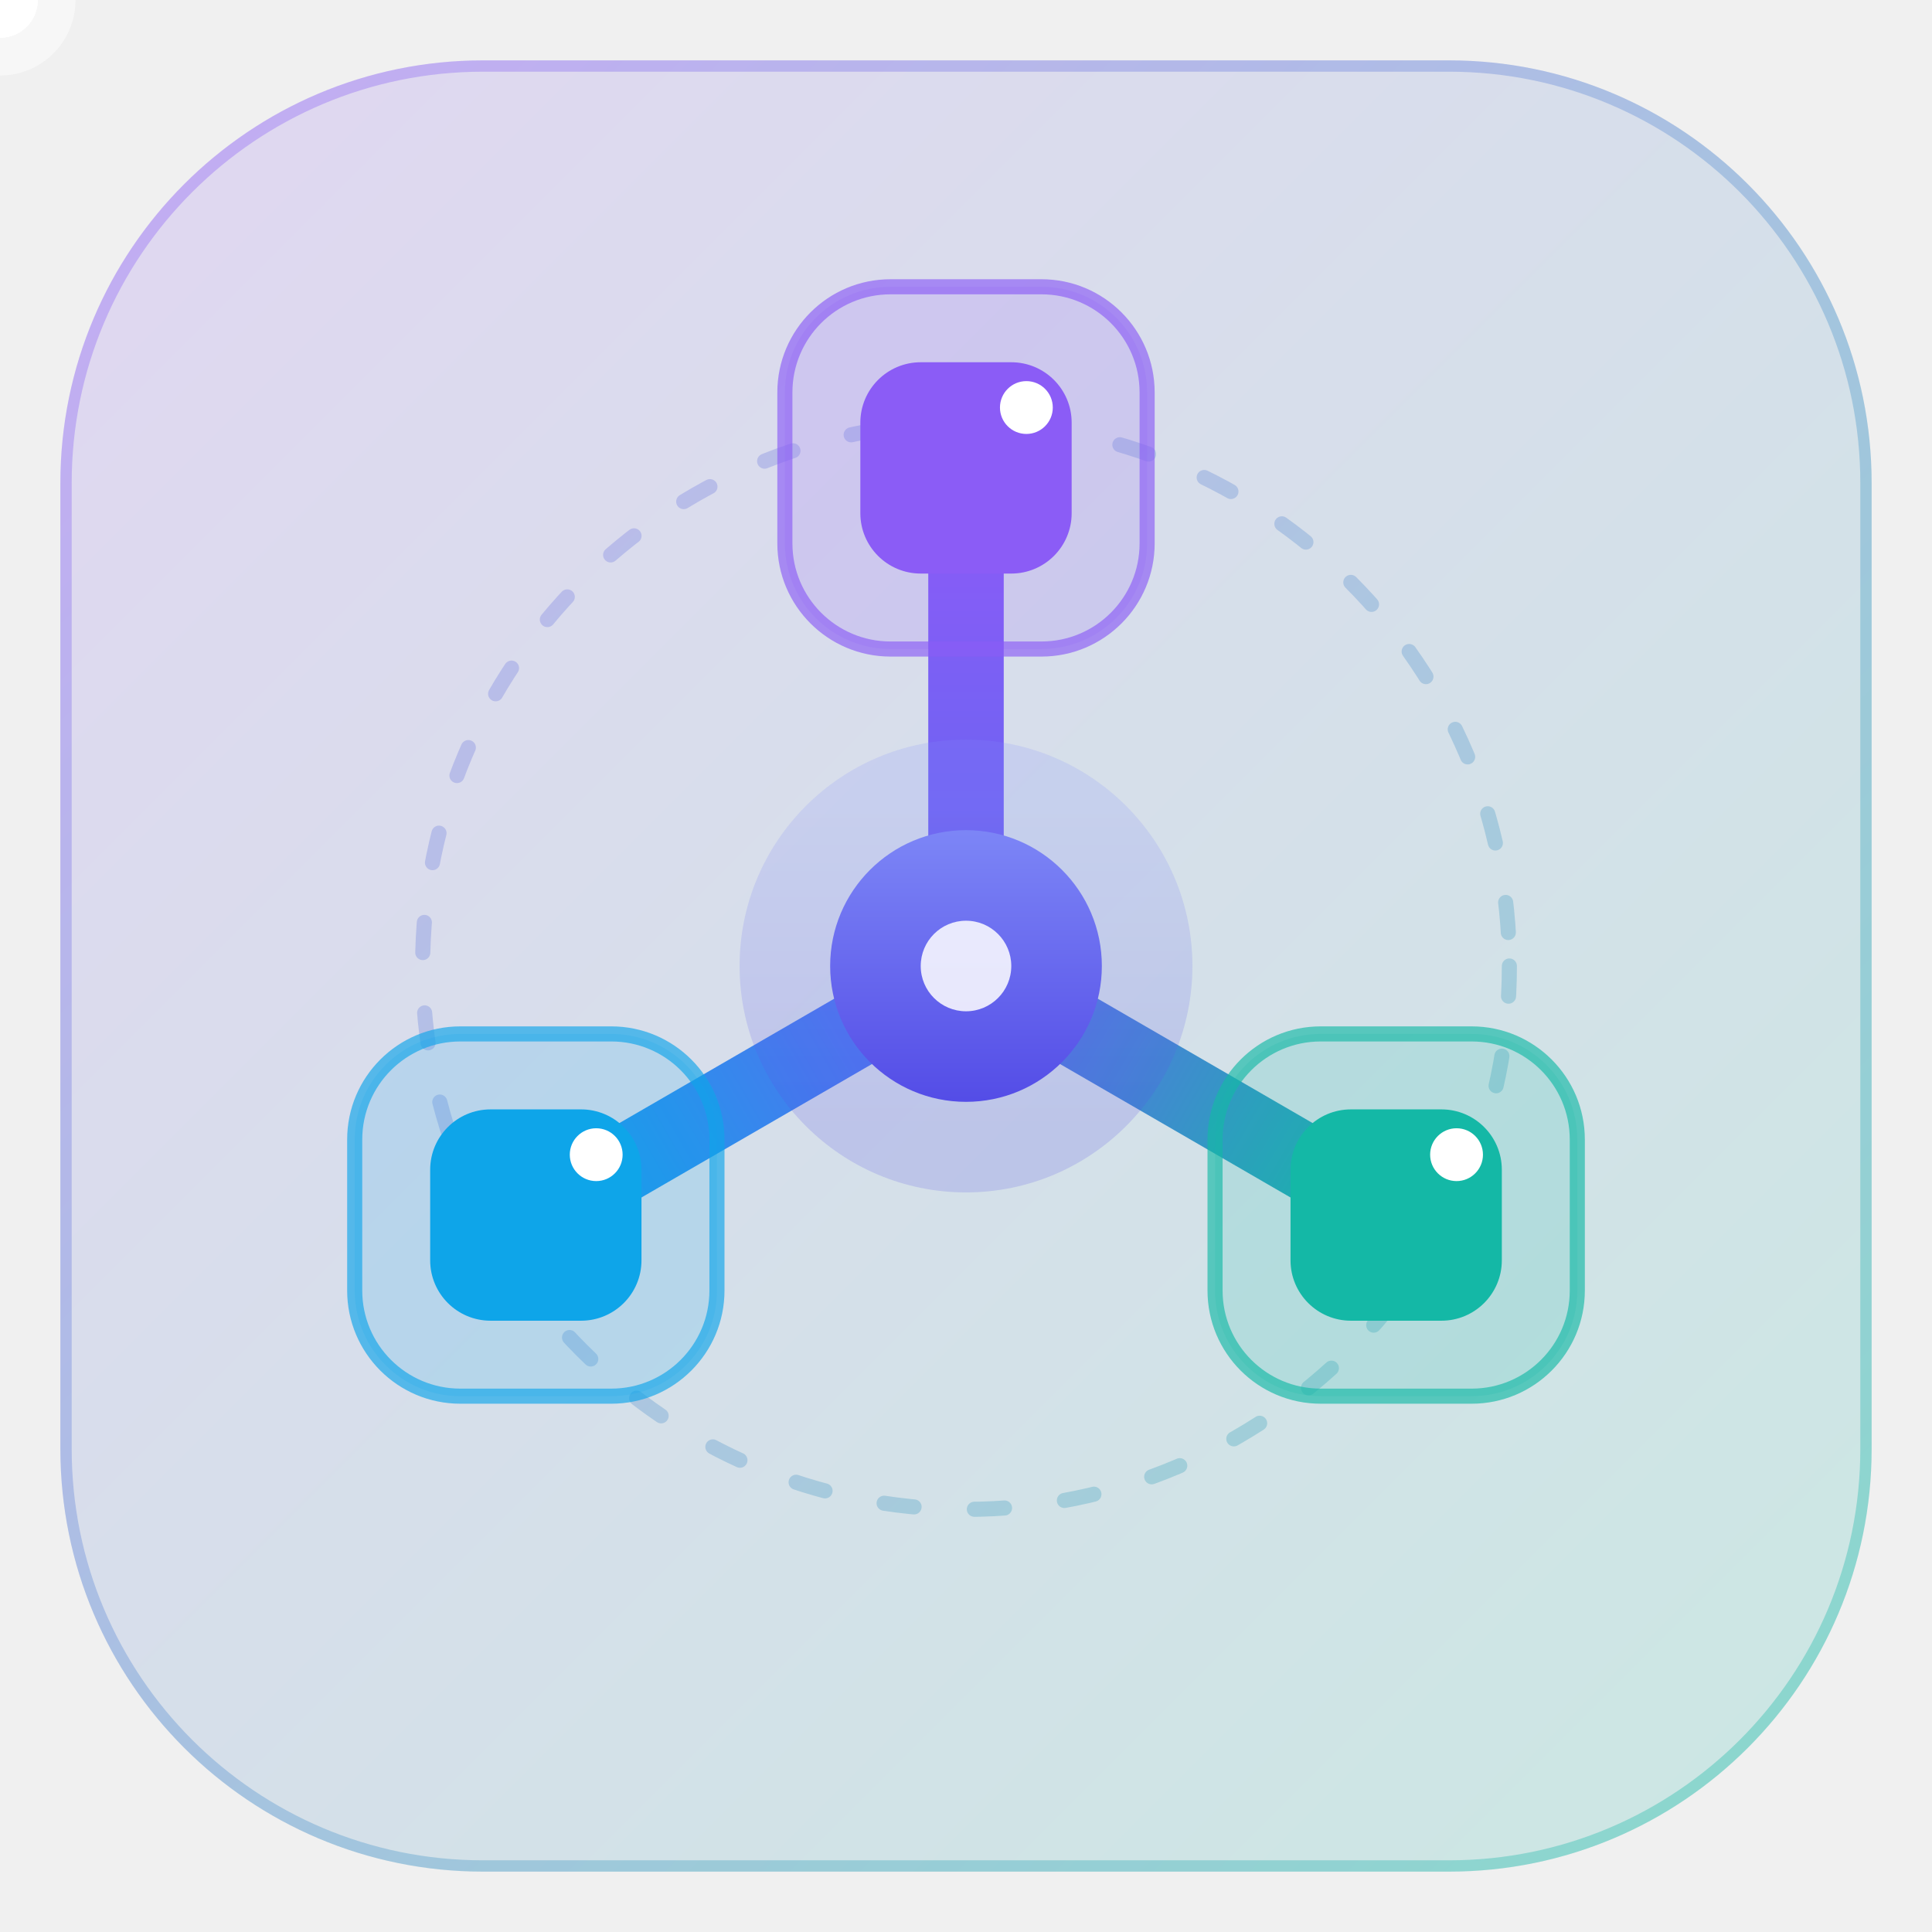
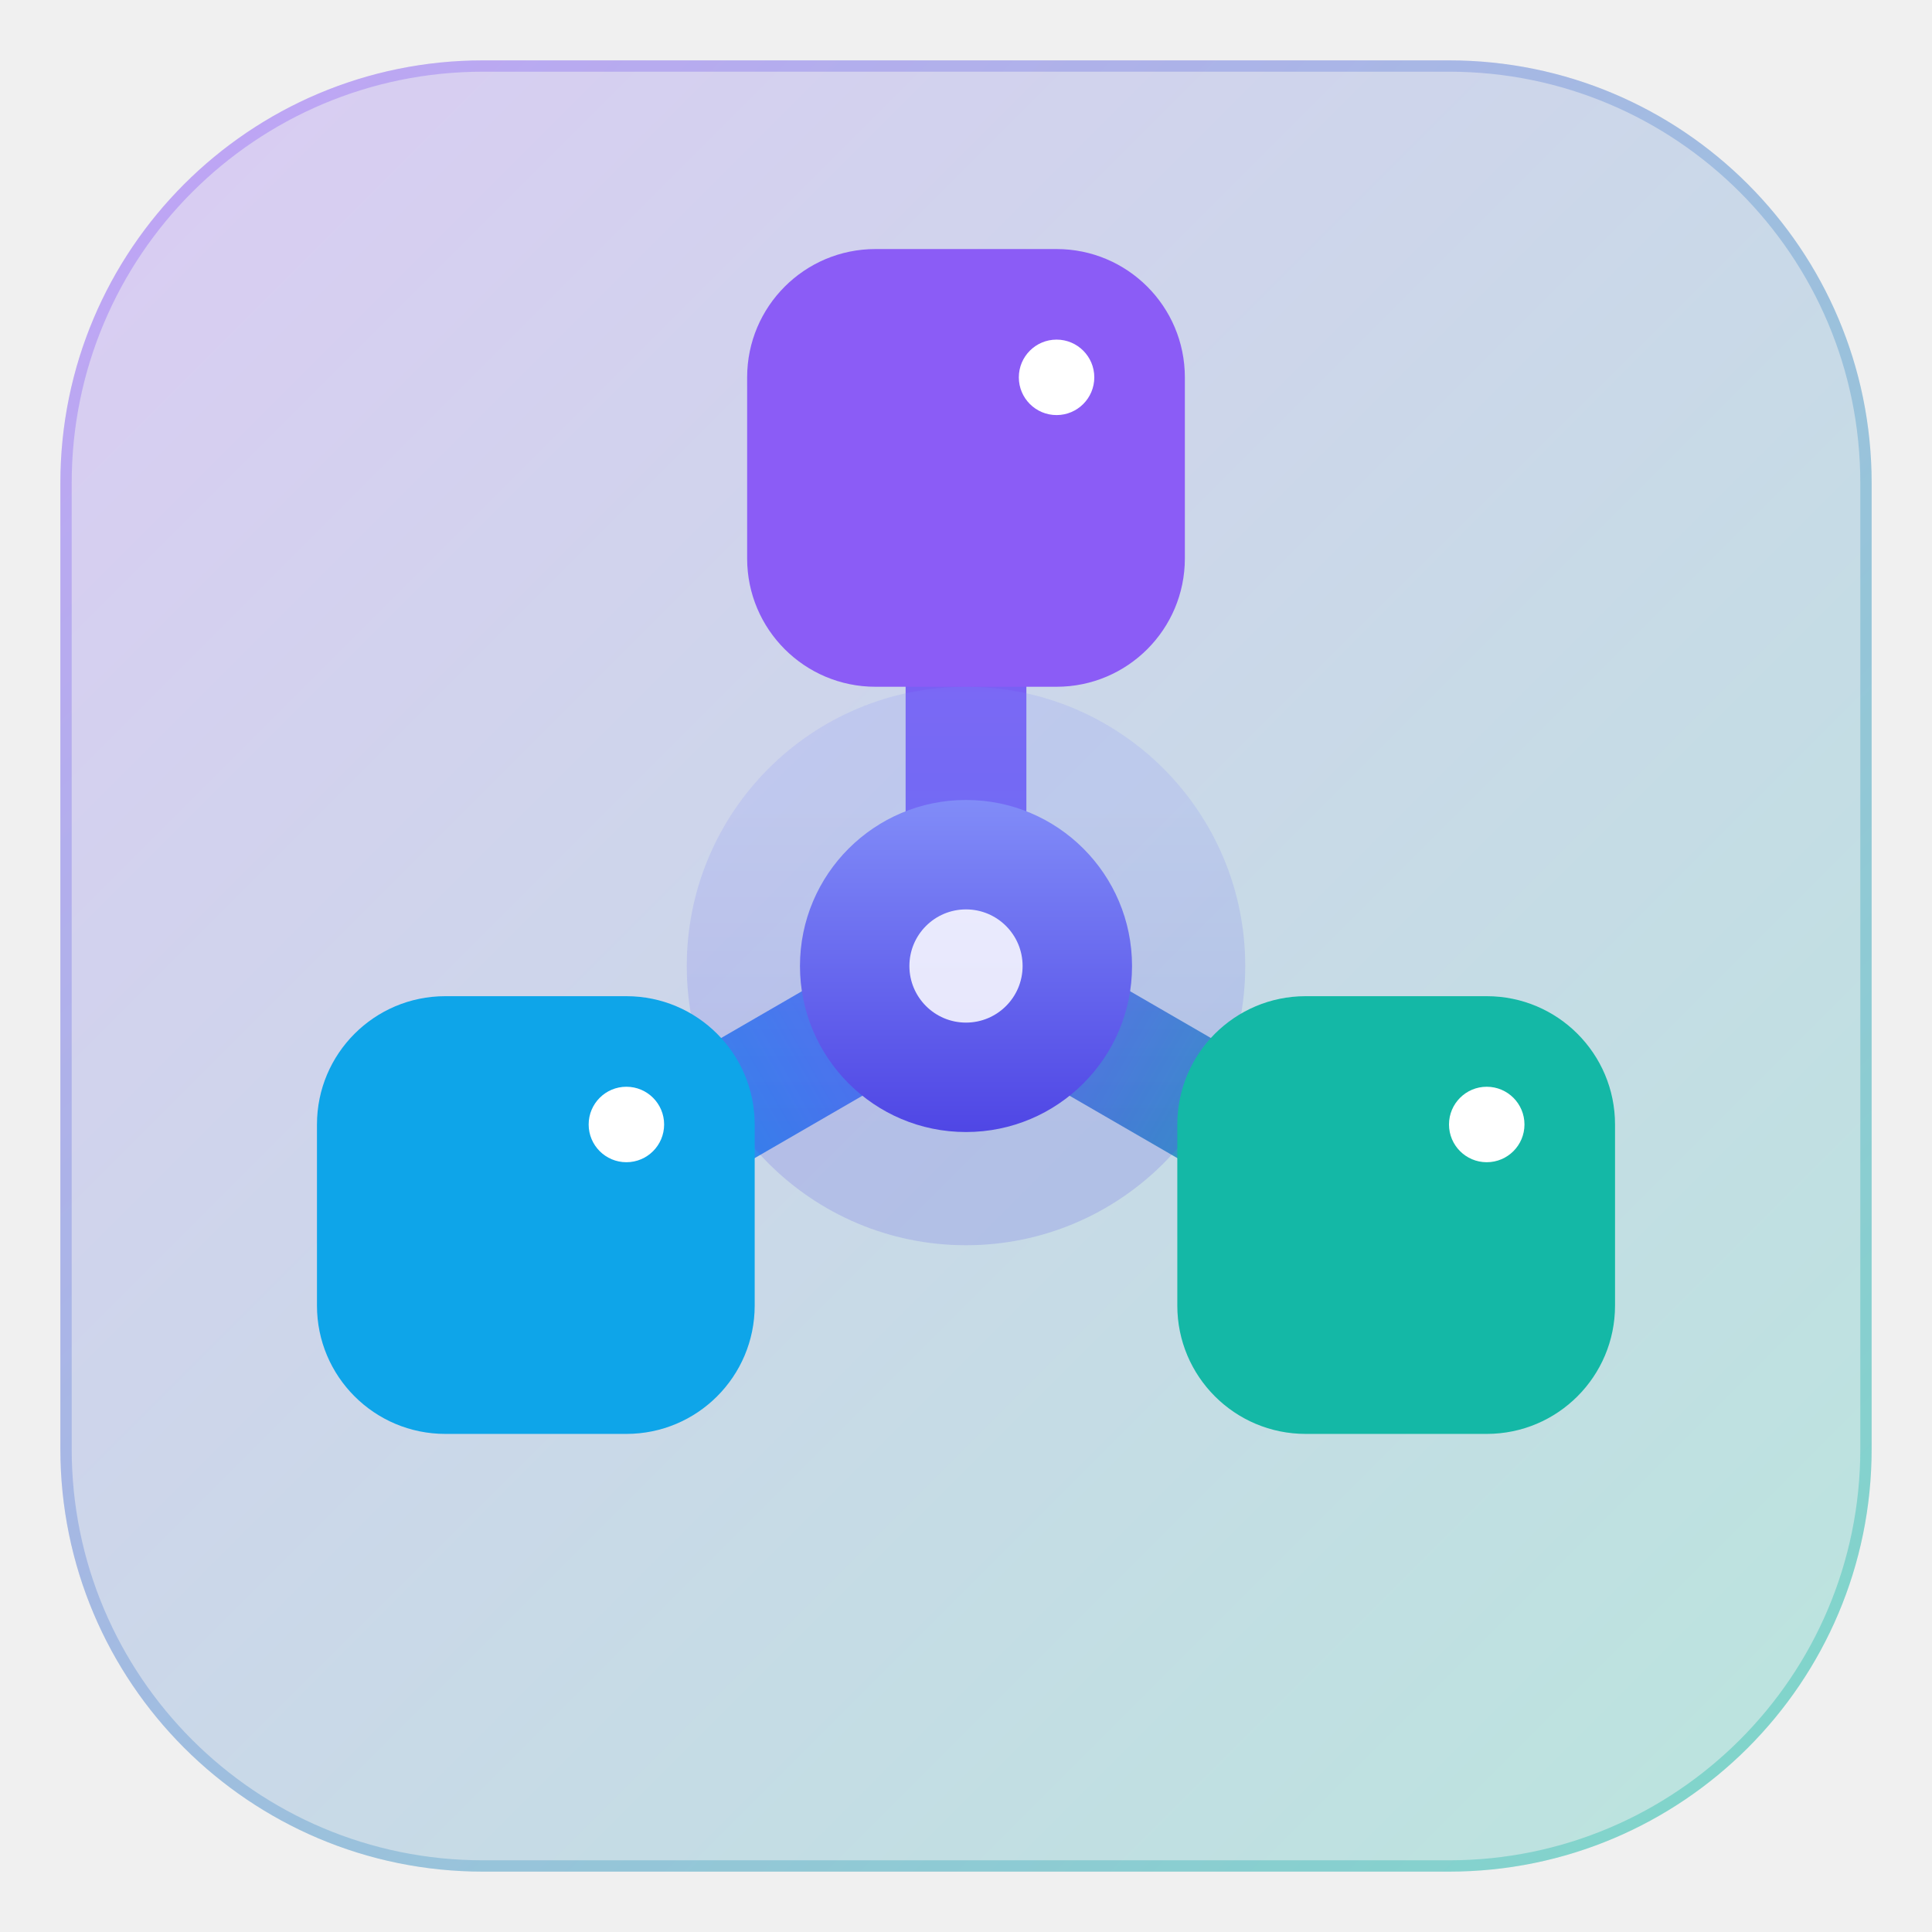
<svg xmlns="http://www.w3.org/2000/svg" width="256" height="256" viewBox="0 0 256 256" fill="none" role="img" aria-labelledby="sy-title">
  <defs>
    <linearGradient id="sy-tile" x1="24" y1="24" x2="232" y2="232" gradientUnits="userSpaceOnUse">
-       <stop stop-color="#8B5CF6" stop-opacity="0.16" />
-       <stop offset="1" stop-color="#14B8A6" stop-opacity="0.16" />
+       <stop stop-color="#8B5CF6" stop-opacity="0.24" />
+       <stop offset="1" stop-color="#14B8A6" stop-opacity="0.24" />
    </linearGradient>
    <linearGradient id="sy-edge" x1="24" y1="24" x2="232" y2="232" gradientUnits="userSpaceOnUse">
      <stop stop-color="#8B5CF6" />
      <stop offset="1" stop-color="#14B8A6" />
    </linearGradient>
    <linearGradient id="sy-spoke-a" x1="128" y1="62" x2="128" y2="128" gradientUnits="userSpaceOnUse">
      <stop stop-color="#8B5CF6" />
      <stop offset="1" stop-color="#6366F1" />
    </linearGradient>
    <linearGradient id="sy-spoke-b" x1="185" y1="161" x2="128" y2="128" gradientUnits="userSpaceOnUse">
      <stop stop-color="#14B8A6" />
      <stop offset="1" stop-color="#6366F1" />
    </linearGradient>
    <linearGradient id="sy-spoke-c" x1="71" y1="161" x2="128" y2="128" gradientUnits="userSpaceOnUse">
      <stop stop-color="#0EA5E9" />
      <stop offset="1" stop-color="#6366F1" />
    </linearGradient>
    <linearGradient id="sy-bus" x1="128" y1="106" x2="128" y2="150" gradientUnits="userSpaceOnUse">
      <stop stop-color="#818CF8" />
      <stop offset="1" stop-color="#4F46E5" />
    </linearGradient>
  </defs>
  <rect x="8" y="8" width="240" height="240" rx="56" fill="url(#sy-tile)" />
  <rect x="8.75" y="8.75" width="238.5" height="238.5" rx="55.25" stroke="url(#sy-edge)" stroke-opacity="0.35" stroke-width="1.5" />
-   <circle cx="128" cy="128" r="72" stroke="url(#sy-edge)" stroke-opacity="0.3" stroke-width="2" stroke-dasharray="4 8" stroke-linecap="round" />
-   <path d="M128 62 V128" stroke="url(#sy-spoke-a)" stroke-width="10" stroke-linecap="round" />
-   <path d="M185 161 L128 128" stroke="url(#sy-spoke-b)" stroke-width="10" stroke-linecap="round" />
-   <path d="M71 161 L128 128" stroke="url(#sy-spoke-c)" stroke-width="10" stroke-linecap="round" />
+   <path d="M128 62 V128" stroke="url(#sy-spoke-a)" stroke-width="16" stroke-linecap="round" />
+   <path d="M185 161 L128 128" stroke="url(#sy-spoke-b)" stroke-width="16" stroke-linecap="round" />
+   <path d="M71 161 L128 128" stroke="url(#sy-spoke-c)" stroke-width="16" stroke-linecap="round" />
+   <circle cx="128" cy="128" r="37" fill="url(#sy-bus)" fill-opacity="0.18" />
+   <circle cx="128" cy="128" r="22" fill="url(#sy-bus)" />
+   <circle cx="128" cy="128" r="7.5" fill="#FFFFFF" fill-opacity="0.85" />
  <g>
-     <circle r="10" fill="#FFFFFF" fill-opacity="0.2" />
-     <circle r="5" fill="#FFFFFF" />
-     <animateMotion dur="3.6s" repeatCount="indefinite" path="M128 62 L128 128 L185 161" />
-     <animate attributeName="opacity" values="0;1;1;0" keyTimes="0;0.12;0.85;1" dur="3.6s" repeatCount="indefinite" />
-   </g>
-   <g>
-     <circle r="10" fill="#FFFFFF" fill-opacity="0.2" />
-     <circle r="5" fill="#FFFFFF" />
-     <animateMotion dur="3.6s" begin="-1.2s" repeatCount="indefinite" path="M185 161 L128 128 L71 161" />
-     <animate attributeName="opacity" values="0;1;1;0" keyTimes="0;0.12;0.85;1" dur="3.6s" begin="-1.2s" repeatCount="indefinite" />
-   </g>
-   <g>
-     <circle r="10" fill="#FFFFFF" fill-opacity="0.2" />
-     <circle r="5" fill="#FFFFFF" />
-     <animateMotion dur="3.6s" begin="-2.4s" repeatCount="indefinite" path="M71 161 L128 128 L128 62" />
-     <animate attributeName="opacity" values="0;1;1;0" keyTimes="0;0.12;0.85;1" dur="3.6s" begin="-2.4s" repeatCount="indefinite" />
-   </g>
-   <circle cx="128" cy="128" r="30" fill="url(#sy-bus)" fill-opacity="0.18" />
-   <circle cx="128" cy="128" r="18" fill="url(#sy-bus)" />
-   <circle cx="128" cy="128" r="6" fill="#FFFFFF" fill-opacity="0.85" />
-   <g>
-     <rect x="104" y="38" width="48" height="48" rx="14" fill="#8B5CF6" fill-opacity="0.16" stroke="#8B5CF6" stroke-opacity="0.65" stroke-width="2" />
-     <rect x="114" y="48" width="28" height="28" rx="8" fill="#8B5CF6" />
-     <circle cx="136" cy="54" r="3.5" fill="#FFFFFF">
+     <rect x="99" y="33" width="58" height="58" rx="17" fill="#8B5CF6" />
+     <circle cx="140" cy="50" r="5" fill="#FFFFFF">
      <animate attributeName="fill-opacity" values="1;0.35;1" dur="3.6s" repeatCount="indefinite" />
    </circle>
  </g>
  <g>
-     <rect x="161" y="137" width="48" height="48" rx="14" fill="#14B8A6" fill-opacity="0.16" stroke="#14B8A6" stroke-opacity="0.65" stroke-width="2" />
-     <rect x="171" y="147" width="28" height="28" rx="8" fill="#14B8A6" />
-     <circle cx="193" cy="153" r="3.5" fill="#FFFFFF">
+     <rect x="156" y="132" width="58" height="58" rx="17" fill="#14B8A6" />
+     <circle cx="197" cy="149" r="5" fill="#FFFFFF">
      <animate attributeName="fill-opacity" values="1;0.35;1" dur="3.6s" begin="-1.2s" repeatCount="indefinite" />
    </circle>
  </g>
  <g>
-     <rect x="47" y="137" width="48" height="48" rx="14" fill="#0EA5E9" fill-opacity="0.16" stroke="#0EA5E9" stroke-opacity="0.65" stroke-width="2" />
-     <rect x="57" y="147" width="28" height="28" rx="8" fill="#0EA5E9" />
-     <circle cx="79" cy="153" r="3.5" fill="#FFFFFF">
+     <rect x="42" y="132" width="58" height="58" rx="17" fill="#0EA5E9" />
+     <circle cx="83" cy="149" r="5" fill="#FFFFFF">
      <animate attributeName="fill-opacity" values="1;0.35;1" dur="3.6s" begin="-2.4s" repeatCount="indefinite" />
    </circle>
  </g>
</svg>
